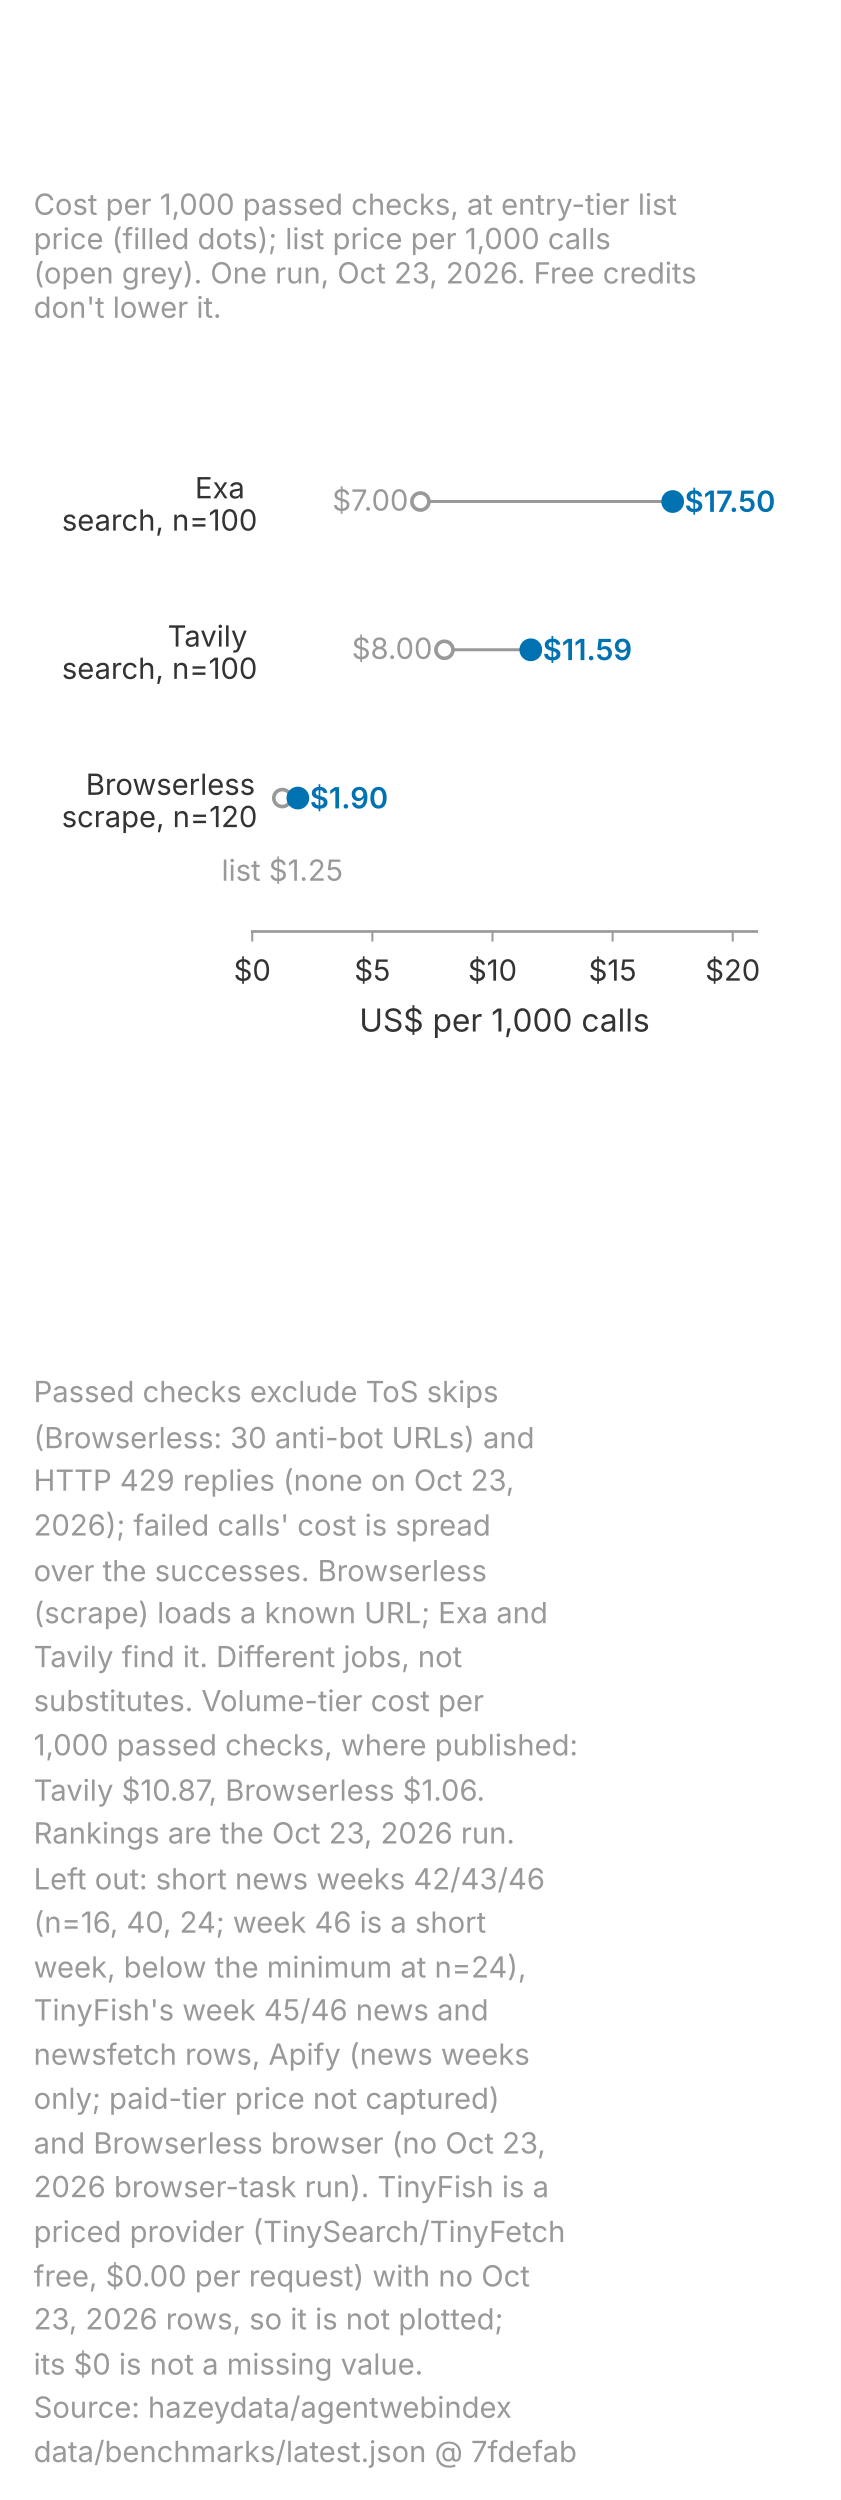
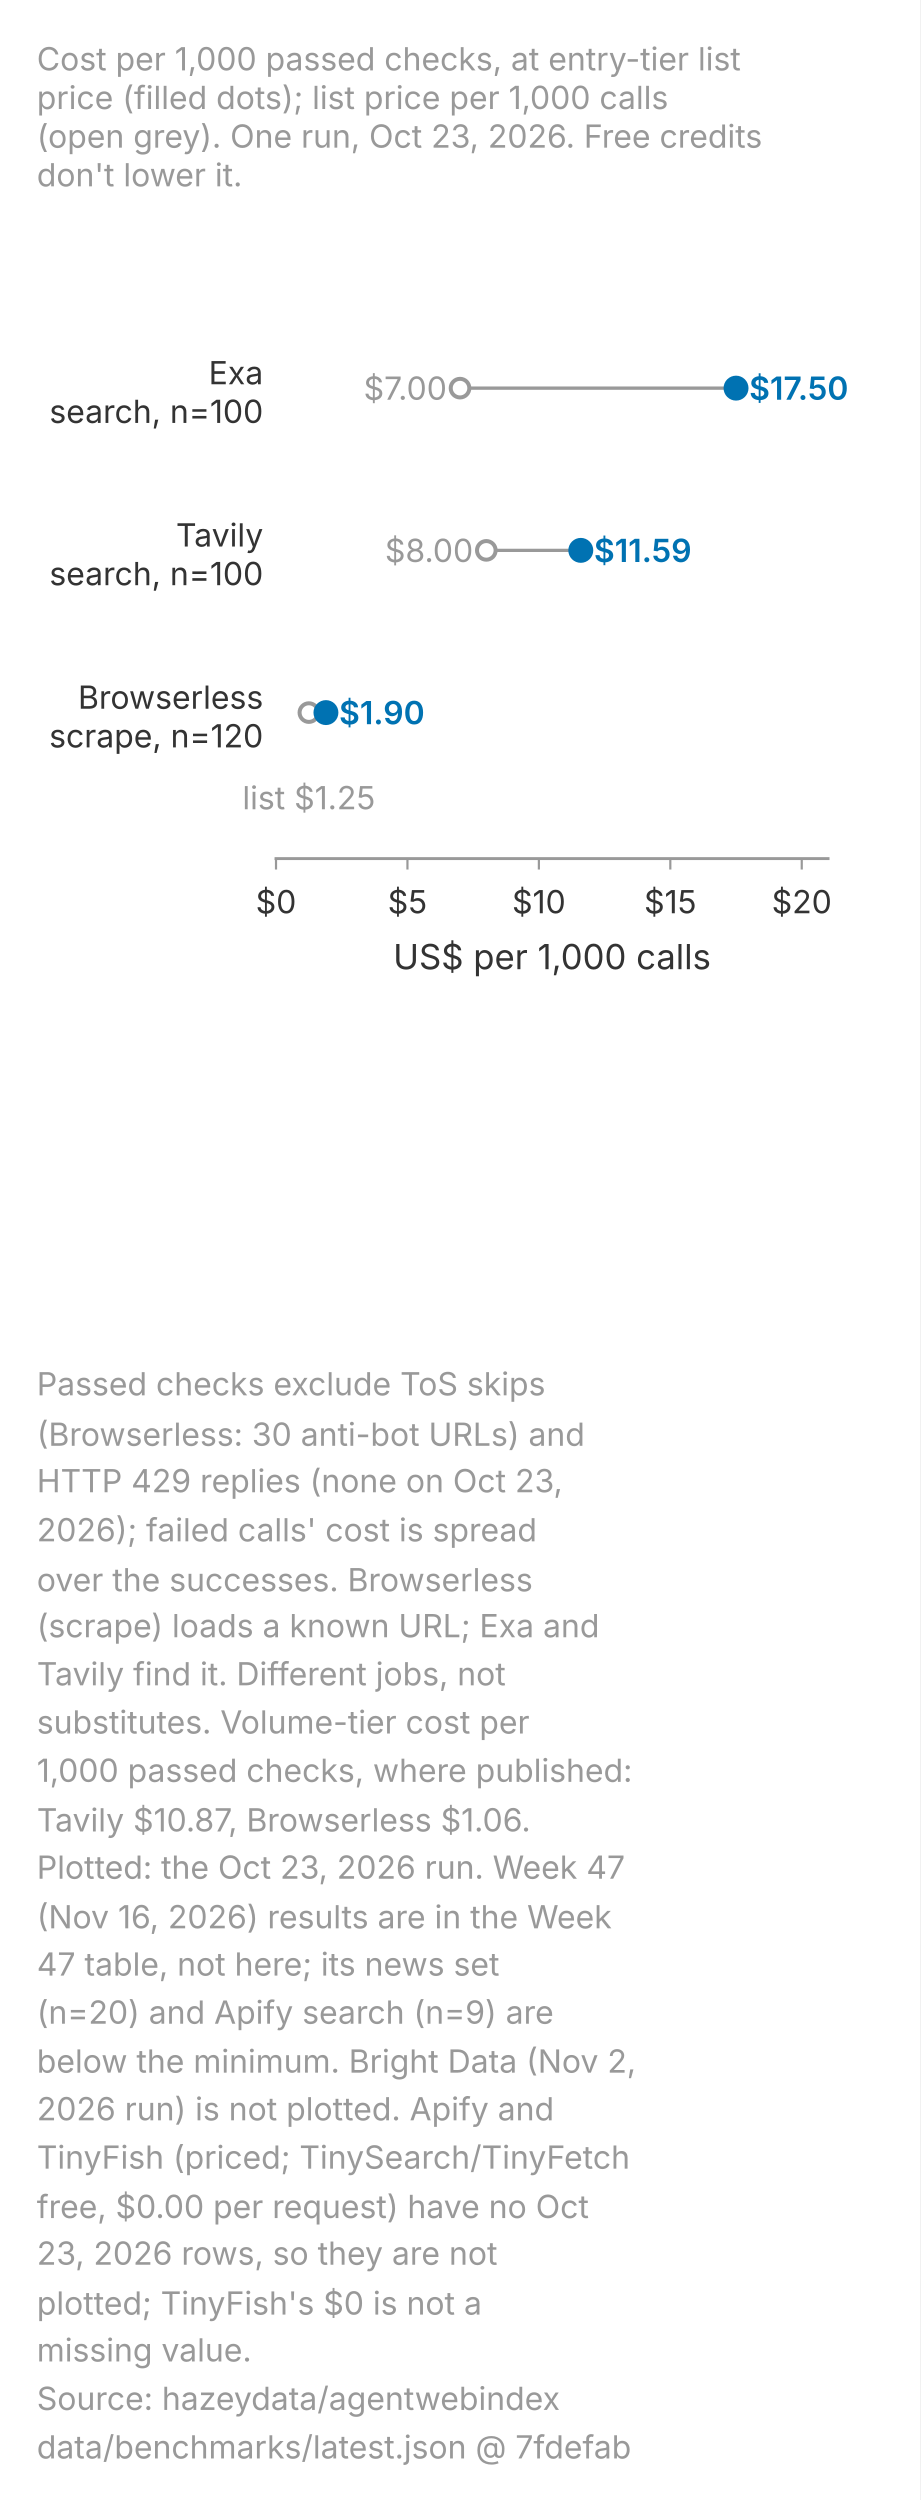
- <svg xmlns="http://www.w3.org/2000/svg" xmlns:xlink="http://www.w3.org/1999/xlink" role="img" aria-label="Exa lists cheaper than Tavily ($7.00 vs $8.00 per 1,000 calls) but costs more per 1,000 passed checks ($17.50 vs $11.59)" width="252pt" height="749.25pt" viewBox="0 0 252 749.25" version="1.1">
+ <svg xmlns="http://www.w3.org/2000/svg" xmlns:xlink="http://www.w3.org/1999/xlink" role="img" aria-label="Exa lists cheaper than Tavily ($7.00 vs $8.00 per 1,000 calls) but costs more per 1,000 passed checks ($17.50 vs $11.59)" width="252pt" height="684.748pt" viewBox="0 0 252 684.748" version="1.1">
  <defs>
    <style type="text/css">*{stroke-linejoin: round; stroke-linecap: butt}</style>
  </defs>
  <g id="figure_1">
    <g id="patch_1">
-       <path d="M 0 749.25  L 252 749.25  L 252 0  L 0 0  z " style="fill: #ffffff" />
+       <path d="M 0 684.748  L 252 684.748  L 252 0  L 0 0  z " style="fill: #ffffff" />
    </g>
    <g id="axes_1">
      <g id="patch_2">
-         <path d="M 75.6 279.169  L 226.8 279.169  L 226.8 123.649  L 75.6 123.649  z " style="fill: #ffffff" />
+         <path d="M 75.6 235.17  L 226.8 235.17  L 226.8 79.65  L 75.6 79.65  z " style="fill: #ffffff" />
      </g>
      <g id="matplotlib.axis_1">
        <g id="xtick_1">
          <g id="line2d_1">
            <defs>
-               <path id="mb1d280bcf8" d="M 0 0  L 0 3  " style="stroke: #999999; stroke-width: 0.6" />
+               <path id="m4e16853a5d" d="M 0 0  L 0 3  " style="stroke: #999999; stroke-width: 0.6" />
            </defs>
            <g>
-               <use xlink:href="#mb1d280bcf8" x="75.6" y="279.169" style="fill: #999999; stroke: #999999; stroke-width: 0.6" />
+               <use xlink:href="#m4e16853a5d" x="75.6" y="235.17" style="fill: #999999; stroke: #999999; stroke-width: 0.6" />
            </g>
          </g>
          <g id="text_1">
-             <text style="font-size: 8.75px; font-family: 'Inter', sans-serif; text-anchor: middle; fill: #333333" x="75.6" y="293.903" transform="rotate(-0 75.6 293.9031)">$0</text>
+             <text style="font-size: 8.75px; font-family: 'Inter', sans-serif; text-anchor: middle; fill: #333333" x="75.6" y="250.147" transform="rotate(-0 75.6 250.1466)">$0</text>
          </g>
        </g>
        <g id="xtick_2">
          <g id="line2d_2">
            <g>
-               <use xlink:href="#mb1d280bcf8" x="111.6" y="279.169" style="fill: #999999; stroke: #999999; stroke-width: 0.6" />
+               <use xlink:href="#m4e16853a5d" x="111.6" y="235.17" style="fill: #999999; stroke: #999999; stroke-width: 0.6" />
            </g>
          </g>
          <g id="text_2">
-             <text style="font-size: 8.75px; font-family: 'Inter', sans-serif; text-anchor: middle; fill: #333333" x="111.6" y="293.903" transform="rotate(-0 111.6 293.9031)">$5</text>
+             <text style="font-size: 8.75px; font-family: 'Inter', sans-serif; text-anchor: middle; fill: #333333" x="111.6" y="250.147" transform="rotate(-0 111.6 250.1466)">$5</text>
          </g>
        </g>
        <g id="xtick_3">
          <g id="line2d_3">
            <g>
-               <use xlink:href="#mb1d280bcf8" x="147.6" y="279.169" style="fill: #999999; stroke: #999999; stroke-width: 0.6" />
+               <use xlink:href="#m4e16853a5d" x="147.6" y="235.17" style="fill: #999999; stroke: #999999; stroke-width: 0.6" />
            </g>
          </g>
          <g id="text_3">
-             <text style="font-size: 8.75px; font-family: 'Inter', sans-serif; text-anchor: middle; fill: #333333" x="147.6" y="293.903" transform="rotate(-0 147.6 293.9031)">$10</text>
+             <text style="font-size: 8.75px; font-family: 'Inter', sans-serif; text-anchor: middle; fill: #333333" x="147.6" y="250.147" transform="rotate(-0 147.6 250.1466)">$10</text>
          </g>
        </g>
        <g id="xtick_4">
          <g id="line2d_4">
            <g>
-               <use xlink:href="#mb1d280bcf8" x="183.6" y="279.169" style="fill: #999999; stroke: #999999; stroke-width: 0.6" />
+               <use xlink:href="#m4e16853a5d" x="183.6" y="235.17" style="fill: #999999; stroke: #999999; stroke-width: 0.6" />
            </g>
          </g>
          <g id="text_4">
-             <text style="font-size: 8.75px; font-family: 'Inter', sans-serif; text-anchor: middle; fill: #333333" x="183.6" y="293.903" transform="rotate(-0 183.6 293.9031)">$15</text>
+             <text style="font-size: 8.75px; font-family: 'Inter', sans-serif; text-anchor: middle; fill: #333333" x="183.6" y="250.147" transform="rotate(-0 183.6 250.1466)">$15</text>
          </g>
        </g>
        <g id="xtick_5">
          <g id="line2d_5">
            <g>
-               <use xlink:href="#mb1d280bcf8" x="219.6" y="279.169" style="fill: #999999; stroke: #999999; stroke-width: 0.6" />
+               <use xlink:href="#m4e16853a5d" x="219.6" y="235.17" style="fill: #999999; stroke: #999999; stroke-width: 0.6" />
            </g>
          </g>
          <g id="text_5">
-             <text style="font-size: 8.75px; font-family: 'Inter', sans-serif; text-anchor: middle; fill: #333333" x="219.6" y="293.903" transform="rotate(-0 219.6 293.9031)">$20</text>
+             <text style="font-size: 8.75px; font-family: 'Inter', sans-serif; text-anchor: middle; fill: #333333" x="219.6" y="250.147" transform="rotate(-0 219.6 250.1466)">$20</text>
          </g>
        </g>
        <g id="text_6">
-           <text style="font-size: 9.5px; font-family: 'Inter', sans-serif; text-anchor: middle; fill: #333333" x="151.2" y="309.157" transform="rotate(-0 151.2 309.1565)">US$ per 1,000 calls</text>
+           <text style="font-size: 9.5px; font-family: 'Inter', sans-serif; text-anchor: middle; fill: #333333" x="151.2" y="265.46" transform="rotate(-0 151.2 265.4603)">US$ per 1,000 calls</text>
        </g>
      </g>
      <g id="matplotlib.axis_2">
        <g id="ytick_1">
          <g id="line2d_6" />
          <g id="text_7">
-             <text style="font-size: 8.75px; font-family: 'Inter', sans-serif; fill: #333333" transform="translate(25.7175 238.213)">Browserless</text>
-             <text style="font-size: 8.75px; font-family: 'Inter', sans-serif; fill: #333333" transform="translate(18.4875 247.8927)">scrape, n=120</text>
+             <text style="font-size: 8.75px; font-family: 'Inter', sans-serif; fill: #333333" transform="translate(21.36914 194.1238)">Browserless</text>
+             <text style="font-size: 8.75px; font-family: 'Inter', sans-serif; fill: #333333" transform="translate(13.46133 204.711)">scrape, n=120</text>
          </g>
        </g>
        <g id="ytick_2">
          <g id="line2d_7" />
          <g id="text_8">
-             <text style="font-size: 8.75px; font-family: 'Inter', sans-serif; fill: #333333" transform="translate(50.24125 193.7788)">Tavily</text>
-             <text style="font-size: 8.75px; font-family: 'Inter', sans-serif; fill: #333333" transform="translate(18.54125 203.4585)">search, n=100</text>
+             <text style="font-size: 8.75px; font-family: 'Inter', sans-serif; fill: #333333" transform="translate(48.19199 149.6896)">Tavily</text>
+             <text style="font-size: 8.75px; font-family: 'Inter', sans-serif; fill: #333333" transform="translate(13.52012 160.2767)">search, n=100</text>
          </g>
        </g>
        <g id="ytick_3">
          <g id="line2d_8" />
          <g id="text_9">
-             <text style="font-size: 8.75px; font-family: 'Inter', sans-serif; fill: #333333" transform="translate(58.43125 149.3445)">Exa</text>
-             <text style="font-size: 8.75px; font-family: 'Inter', sans-serif; fill: #333333" transform="translate(18.54125 159.0242)">search, n=100</text>
+             <text style="font-size: 8.75px; font-family: 'Inter', sans-serif; fill: #333333" transform="translate(57.14981 105.2553)">Exa</text>
+             <text style="font-size: 8.75px; font-family: 'Inter', sans-serif; fill: #333333" transform="translate(13.52012 115.8424)">search, n=100</text>
          </g>
        </g>
      </g>
      <g id="line2d_9">
-         <path d="M 126 150.309  L 201.6 150.309  " clip-path="url(#pe5035ddfef)" style="fill: none; stroke: #999999; stroke-width: 0.9; stroke-linecap: round" />
+         <path d="M 126 106.311  L 201.6 106.311  " clip-path="url(#pd59b7ecd3c)" style="fill: none; stroke: #999999; stroke-width: 0.9; stroke-linecap: round" />
      </g>
      <g id="line2d_10">
-         <path d="M 133.2 194.744  L 159.078 194.744  " clip-path="url(#pe5035ddfef)" style="fill: none; stroke: #999999; stroke-width: 0.9; stroke-linecap: round" />
+         <path d="M 133.2 150.745  L 159.078 150.745  " clip-path="url(#pd59b7ecd3c)" style="fill: none; stroke: #999999; stroke-width: 0.9; stroke-linecap: round" />
      </g>
      <g id="line2d_11">
-         <path d="M 84.6 239.178  L 89.271 239.178  " clip-path="url(#pe5035ddfef)" style="fill: none; stroke: #999999; stroke-width: 0.9; stroke-linecap: round" />
+         <path d="M 84.6 195.179  L 89.271 195.179  " clip-path="url(#pd59b7ecd3c)" style="fill: none; stroke: #999999; stroke-width: 0.9; stroke-linecap: round" />
      </g>
      <g id="patch_3">
-         <path d="M 75.6 279.169  L 226.8 279.169  " style="fill: none; stroke: #999999; stroke-width: 0.8; stroke-linejoin: miter; stroke-linecap: square" />
+         <path d="M 75.6 235.17  L 226.8 235.17  " style="fill: none; stroke: #999999; stroke-width: 0.8; stroke-linejoin: miter; stroke-linecap: square" />
      </g>
      <g id="PathCollection_1">
        <defs>
-           <path id="mdea7b485a0" d="M 0 2.55  C 0.676 2.55 1.325 2.281 1.803 1.803  C 2.281 1.325 2.55 0.676 2.55 0  C 2.55 -0.676 2.281 -1.325 1.803 -1.803  C 1.325 -2.281 0.676 -2.55 0 -2.55  C -0.676 -2.55 -1.325 -2.281 -1.803 -1.803  C -2.281 -1.325 -2.55 -0.676 -2.55 0  C -2.55 0.676 -2.281 1.325 -1.803 1.803  C -1.325 2.281 -0.676 2.55 0 2.55  z " style="stroke: #999999; stroke-width: 1.1" />
+           <path id="m3c9b153216" d="M 0 2.55  C 0.676 2.55 1.325 2.281 1.803 1.803  C 2.281 1.325 2.55 0.676 2.55 0  C 2.55 -0.676 2.281 -1.325 1.803 -1.803  C 1.325 -2.281 0.676 -2.55 0 -2.55  C -0.676 -2.55 -1.325 -2.281 -1.803 -1.803  C -2.281 -1.325 -2.55 -0.676 -2.55 0  C -2.55 0.676 -2.281 1.325 -1.803 1.803  C -1.325 2.281 -0.676 2.55 0 2.55  z " style="stroke: #999999; stroke-width: 1.1" />
        </defs>
-         <g clip-path="url(#pe5035ddfef)">
-           <use xlink:href="#mdea7b485a0" x="126" y="150.309" style="fill: #ffffff; stroke: #999999; stroke-width: 1.1" />
+         <g clip-path="url(#pd59b7ecd3c)">
+           <use xlink:href="#m3c9b153216" x="126" y="106.311" style="fill: #ffffff; stroke: #999999; stroke-width: 1.1" />
        </g>
      </g>
      <g id="text_10">
-         <text style="font-weight: 600; font-size: 8.75px; font-family: 'Inter', sans-serif; text-anchor: start; fill: #0072b2" x="205.2" y="153.401" transform="rotate(-0 205.2 153.4014)">$17.50</text>
+         <text style="font-weight: 600; font-size: 8.75px; font-family: 'Inter', sans-serif; text-anchor: start; fill: #0072b2" x="205.2" y="109.494" transform="rotate(-0 205.2 109.4936)">$17.50</text>
      </g>
      <g id="text_11">
-         <text style="font-size: 8.75px; font-family: 'Inter', sans-serif; text-anchor: end; fill: #999999" x="122.4" y="153.038" transform="rotate(-0 122.4 153.0376)">$7.00</text>
+         <text style="font-size: 8.75px; font-family: 'Inter', sans-serif; text-anchor: end; fill: #999999" x="122.4" y="109.494" transform="rotate(-0 122.4 109.4936)">$7.00</text>
      </g>
      <g id="PathCollection_2">
-         <g clip-path="url(#pe5035ddfef)">
-           <use xlink:href="#mdea7b485a0" x="133.2" y="194.744" style="fill: #ffffff; stroke: #999999; stroke-width: 1.1" />
+         <g clip-path="url(#pd59b7ecd3c)">
+           <use xlink:href="#m3c9b153216" x="133.2" y="150.745" style="fill: #ffffff; stroke: #999999; stroke-width: 1.1" />
        </g>
      </g>
      <g id="text_12">
-         <text style="font-weight: 600; font-size: 8.75px; font-family: 'Inter', sans-serif; text-anchor: start; fill: #0072b2" x="162.678" y="197.836" transform="rotate(-0 162.6783 197.8356)">$11.59</text>
+         <text style="font-weight: 600; font-size: 8.75px; font-family: 'Inter', sans-serif; text-anchor: start; fill: #0072b2" x="162.678" y="153.928" transform="rotate(-0 162.6783 153.9278)">$11.59</text>
      </g>
      <g id="text_13">
-         <text style="font-size: 8.75px; font-family: 'Inter', sans-serif; text-anchor: end; fill: #999999" x="129.6" y="197.472" transform="rotate(-0 129.6 197.4719)">$8.00</text>
+         <text style="font-size: 8.75px; font-family: 'Inter', sans-serif; text-anchor: end; fill: #999999" x="129.6" y="153.928" transform="rotate(-0 129.6 153.9278)">$8.00</text>
      </g>
      <g id="PathCollection_3">
-         <g clip-path="url(#pe5035ddfef)">
-           <use xlink:href="#mdea7b485a0" x="84.6" y="239.178" style="fill: #ffffff; stroke: #999999; stroke-width: 1.1" />
+         <g clip-path="url(#pd59b7ecd3c)">
+           <use xlink:href="#m3c9b153216" x="84.6" y="195.179" style="fill: #ffffff; stroke: #999999; stroke-width: 1.1" />
        </g>
      </g>
      <g id="text_14">
-         <text style="font-weight: 600; font-size: 8.75px; font-family: 'Inter', sans-serif; text-anchor: start; fill: #0072b2" x="92.871" y="242.27" transform="rotate(-0 92.87089 242.2699)">$1.90</text>
+         <text style="font-weight: 600; font-size: 8.75px; font-family: 'Inter', sans-serif; text-anchor: start; fill: #0072b2" x="92.871" y="198.362" transform="rotate(-0 92.87089 198.3621)">$1.90</text>
      </g>
      <g id="text_15">
-         <text style="font-size: 8.75px; font-family: 'Inter', sans-serif; text-anchor: middle; fill: #999999" x="84.6" y="263.959" transform="rotate(-0 84.6 263.9591)">list $1.25</text>
+         <text style="font-size: 8.75px; font-family: 'Inter', sans-serif; text-anchor: middle; fill: #999999" x="84.6" y="221.656" transform="rotate(-0 84.6 221.6557)">list $1.25</text>
      </g>
      <g id="PathCollection_4">
        <defs>
-           <path id="me1b3df4117" d="M 0 2.915  C 0.773 2.915 1.515 2.608 2.062 2.062  C 2.608 1.515 2.915 0.773 2.915 0  C 2.915 -0.773 2.608 -1.515 2.062 -2.062  C 1.515 -2.608 0.773 -2.915 0 -2.915  C -0.773 -2.915 -1.515 -2.608 -2.062 -2.062  C -2.608 -1.515 -2.915 -0.773 -2.915 0  C -2.915 0.773 -2.608 1.515 -2.062 2.062  C -1.515 2.608 -0.773 2.915 0 2.915  z " style="stroke: #0072b2" />
+           <path id="ma8a8a216ad" d="M 0 2.915  C 0.773 2.915 1.515 2.608 2.062 2.062  C 2.608 1.515 2.915 0.773 2.915 0  C 2.915 -0.773 2.608 -1.515 2.062 -2.062  C 1.515 -2.608 0.773 -2.915 0 -2.915  C -0.773 -2.915 -1.515 -2.608 -2.062 -2.062  C -2.608 -1.515 -2.915 -0.773 -2.915 0  C -2.915 0.773 -2.608 1.515 -2.062 2.062  C -1.515 2.608 -0.773 2.915 0 2.915  z " style="stroke: #0072b2" />
        </defs>
-         <g clip-path="url(#pe5035ddfef)">
-           <use xlink:href="#me1b3df4117" x="201.6" y="150.309" style="fill: #0072b2; stroke: #0072b2" />
+         <g clip-path="url(#pd59b7ecd3c)">
+           <use xlink:href="#ma8a8a216ad" x="201.6" y="106.311" style="fill: #0072b2; stroke: #0072b2" />
        </g>
      </g>
      <g id="PathCollection_5">
-         <g clip-path="url(#pe5035ddfef)">
-           <use xlink:href="#me1b3df4117" x="159.078" y="194.744" style="fill: #0072b2; stroke: #0072b2" />
+         <g clip-path="url(#pd59b7ecd3c)">
+           <use xlink:href="#ma8a8a216ad" x="159.078" y="150.745" style="fill: #0072b2; stroke: #0072b2" />
        </g>
      </g>
      <g id="PathCollection_6">
-         <g clip-path="url(#pe5035ddfef)">
-           <use xlink:href="#me1b3df4117" x="89.271" y="239.178" style="fill: #0072b2; stroke: #0072b2" />
+         <g clip-path="url(#pd59b7ecd3c)">
+           <use xlink:href="#ma8a8a216ad" x="89.271" y="195.179" style="fill: #0072b2; stroke: #0072b2" />
        </g>
      </g>
    </g>
+     <g id="text_16">
+       <text style="font-size: 8.75px; font-family: 'Inter', sans-serif; fill: #999999" transform="translate(10.08 19.27656)">Cost per 1,000 passed checks, at entry-tier list</text>
+       <text style="font-size: 8.75px; font-family: 'Inter', sans-serif; fill: #999999" transform="translate(10.08 29.86372)">price (filled dots); list price per 1,000 calls</text>
+       <text style="font-size: 8.75px; font-family: 'Inter', sans-serif; fill: #999999" transform="translate(10.08 40.45088)">(open grey). One run, Oct 23, 2026. Free credits</text>
+       <text style="font-size: 8.75px; font-family: 'Inter', sans-serif; fill: #999999" transform="translate(10.08 51.03804)">don't lower it.</text>
+     </g>
    <g id="text_17">
-       <text style="font-size: 8.75px; font-family: 'Inter', sans-serif; fill: #999999" transform="translate(10.08 64.38313)">Cost per 1,000 passed checks, at entry-tier list</text>
-       <text style="font-size: 8.75px; font-family: 'Inter', sans-serif; fill: #999999" transform="translate(10.08 74.66779)">price (filled dots); list price per 1,000 calls</text>
-       <text style="font-size: 8.75px; font-family: 'Inter', sans-serif; fill: #999999" transform="translate(10.08 84.95246)">(open grey). One run, Oct 23, 2026. Free credits</text>
-       <text style="font-size: 8.75px; font-family: 'Inter', sans-serif; fill: #999999" transform="translate(10.08 95.23713)">don't lower it.</text>
-     </g>
-     <g id="text_18">
-       <text style="font-size: 8.75px; font-family: 'Inter', sans-serif; fill: #999999" transform="translate(10.08 420.2129)">Passed checks exclude ToS skips</text>
-       <text style="font-size: 8.75px; font-family: 'Inter', sans-serif; fill: #999999" transform="translate(10.08 434.0347)">(Browserless: 30 anti-bot URLs) and</text>
-       <text style="font-size: 8.75px; font-family: 'Inter', sans-serif; fill: #999999" transform="translate(10.08 446.771)">HTTP 429 replies (none on Oct 23,</text>
-       <text style="font-size: 8.75px; font-family: 'Inter', sans-serif; fill: #999999" transform="translate(10.08 460.206)">2026); failed calls' cost is spread</text>
-       <text style="font-size: 8.75px; font-family: 'Inter', sans-serif; fill: #999999" transform="translate(10.08 473.8856)">over the successes. Browserless</text>
-       <text style="font-size: 8.75px; font-family: 'Inter', sans-serif; fill: #999999" transform="translate(10.08 486.4729)">(scrape) loads a known URL; Exa and</text>
-       <text style="font-size: 8.75px; font-family: 'Inter', sans-serif; fill: #999999" transform="translate(10.08 499.6446)">Tavily find it. Different jobs, not</text>
-       <text style="font-size: 8.75px; font-family: 'Inter', sans-serif; fill: #999999" transform="translate(10.08 512.8505)">substitutes. Volume-tier cost per</text>
-       <text style="font-size: 8.75px; font-family: 'Inter', sans-serif; fill: #999999" transform="translate(10.08 526.0845)">1,000 passed checks, where published:</text>
-       <text style="font-size: 8.75px; font-family: 'Inter', sans-serif; fill: #999999" transform="translate(10.08 539.663)">Tavily $10.87, Browserless $1.06.</text>
-       <text style="font-size: 8.75px; font-family: 'Inter', sans-serif; fill: #999999" transform="translate(10.08 552.5011)">Rankings are the Oct 23, 2026 run.</text>
-       <text style="font-size: 8.75px; font-family: 'Inter', sans-serif; fill: #999999" transform="translate(10.08 566.2457)">Left out: short news weeks 42/43/46</text>
-       <text style="font-size: 8.75px; font-family: 'Inter', sans-serif; fill: #999999" transform="translate(10.08 579.2363)">(n=16, 40, 24; week 46 is a short</text>
-       <text style="font-size: 8.75px; font-family: 'Inter', sans-serif; fill: #999999" transform="translate(10.08 592.6712)">week, below the minimum at n=24),</text>
-       <text style="font-size: 8.75px; font-family: 'Inter', sans-serif; fill: #999999" transform="translate(10.08 605.5162)">TinyFish's week 45/46 news and</text>
-       <text style="font-size: 8.75px; font-family: 'Inter', sans-serif; fill: #999999" transform="translate(10.08 618.7953)">newsfetch rows, Apify (news weeks</text>
-       <text style="font-size: 8.75px; font-family: 'Inter', sans-serif; fill: #999999" transform="translate(10.08 632.0292)">only; paid-tier price not captured)</text>
-       <text style="font-size: 8.75px; font-family: 'Inter', sans-serif; fill: #999999" transform="translate(10.08 645.406)">and Browserless browser (no Oct 23,</text>
-       <text style="font-size: 8.75px; font-family: 'Inter', sans-serif; fill: #999999" transform="translate(10.08 658.4971)">2026 browser-task run). TinyFish is a</text>
-       <text style="font-size: 8.75px; font-family: 'Inter', sans-serif; fill: #999999" transform="translate(10.08 671.932)">priced provider (TinySearch/TinyFetch</text>
-       <text style="font-size: 8.75px; font-family: 'Inter', sans-serif; fill: #999999" transform="translate(10.08 685.2535)">free, $0.00 per request) with no Oct</text>
-       <text style="font-size: 8.75px; font-family: 'Inter', sans-serif; fill: #999999" transform="translate(10.08 698.1258)">23, 2026 rows, so it is not plotted;</text>
-       <text style="font-size: 8.75px; font-family: 'Inter', sans-serif; fill: #999999" transform="translate(10.08 711.6701)">its $0 is not a missing value.</text>
-       <text style="font-size: 8.75px; font-family: 'Inter', sans-serif; fill: #999999" transform="translate(10.08 724.5876)">Source: hazeydata/agentwebindex</text>
-       <text style="font-size: 8.75px; font-family: 'Inter', sans-serif; fill: #999999" transform="translate(10.08 737.8728)">data/benchmarks/latest.json @ 7fdefab</text>
+       <text style="font-size: 8.75px; font-family: 'Inter', sans-serif; fill: #999999" transform="translate(10.08 382.1789)">Passed checks exclude ToS skips</text>
+       <text style="font-size: 8.75px; font-family: 'Inter', sans-serif; fill: #999999" transform="translate(10.08 396.0008)">(Browserless: 30 anti-bot URLs) and</text>
+       <text style="font-size: 8.75px; font-family: 'Inter', sans-serif; fill: #999999" transform="translate(10.08 408.7371)">HTTP 429 replies (none on Oct 23,</text>
+       <text style="font-size: 8.75px; font-family: 'Inter', sans-serif; fill: #999999" transform="translate(10.08 422.172)">2026); failed calls' cost is spread</text>
+       <text style="font-size: 8.75px; font-family: 'Inter', sans-serif; fill: #999999" transform="translate(10.08 435.8516)">over the successes. Browserless</text>
+       <text style="font-size: 8.75px; font-family: 'Inter', sans-serif; fill: #999999" transform="translate(10.08 448.4389)">(scrape) loads a known URL; Exa and</text>
+       <text style="font-size: 8.75px; font-family: 'Inter', sans-serif; fill: #999999" transform="translate(10.08 461.6106)">Tavily find it. Different jobs, not</text>
+       <text style="font-size: 8.75px; font-family: 'Inter', sans-serif; fill: #999999" transform="translate(10.08 474.8166)">substitutes. Volume-tier cost per</text>
+       <text style="font-size: 8.75px; font-family: 'Inter', sans-serif; fill: #999999" transform="translate(10.08 488.0505)">1,000 passed checks, where published:</text>
+       <text style="font-size: 8.75px; font-family: 'Inter', sans-serif; fill: #999999" transform="translate(10.08 501.629)">Tavily $10.87, Browserless $1.06.</text>
+       <text style="font-size: 8.75px; font-family: 'Inter', sans-serif; fill: #999999" transform="translate(10.08 514.5827)">Plotted: the Oct 23, 2026 run. Week 47</text>
+       <text style="font-size: 8.75px; font-family: 'Inter', sans-serif; fill: #999999" transform="translate(10.08 528.1693)">(Nov 16, 2026) results are in the Week</text>
+       <text style="font-size: 8.75px; font-family: 'Inter', sans-serif; fill: #999999" transform="translate(10.08 541.1121)">47 table, not here; its news set</text>
+       <text style="font-size: 8.75px; font-family: 'Inter', sans-serif; fill: #999999" transform="translate(10.08 554.2934)">(n=20) and Apify search (n=9) are</text>
+       <text style="font-size: 8.75px; font-family: 'Inter', sans-serif; fill: #999999" transform="translate(10.08 567.6941)">below the minimum. Bright Data (Nov 2,</text>
+       <text style="font-size: 8.75px; font-family: 'Inter', sans-serif; fill: #999999" transform="translate(10.08 580.7613)">2026 run) is not plotted. Apify and</text>
+       <text style="font-size: 8.75px; font-family: 'Inter', sans-serif; fill: #999999" transform="translate(10.08 593.9952)">TinyFish (priced; TinySearch/TinyFetch</text>
+       <text style="font-size: 8.75px; font-family: 'Inter', sans-serif; fill: #999999" transform="translate(10.08 607.5177)">free, $0.00 per request) have no Oct</text>
+       <text style="font-size: 8.75px; font-family: 'Inter', sans-serif; fill: #999999" transform="translate(10.08 620.3114)">23, 2026 rows, so they are not</text>
+       <text style="font-size: 8.75px; font-family: 'Inter', sans-serif; fill: #999999" transform="translate(10.08 633.9685)">plotted; TinyFish's $0 is not a</text>
+       <text style="font-size: 8.75px; font-family: 'Inter', sans-serif; fill: #999999" transform="translate(10.08 646.8066)">missing value.</text>
+       <text style="font-size: 8.75px; font-family: 'Inter', sans-serif; fill: #999999" transform="translate(10.08 660.0857)">Source: hazeydata/agentwebindex</text>
+       <text style="font-size: 8.75px; font-family: 'Inter', sans-serif; fill: #999999" transform="translate(10.08 673.3709)">data/benchmarks/latest.json @ 7fdefab</text>
    </g>
  </g>
  <defs>
-     <clipPath id="pe5035ddfef">
-       <rect x="75.6" y="123.649" width="151.2" height="155.52" />
+     <clipPath id="pd59b7ecd3c">
+       <rect x="75.6" y="79.65" width="151.2" height="155.52" />
    </clipPath>
  </defs>
</svg>
